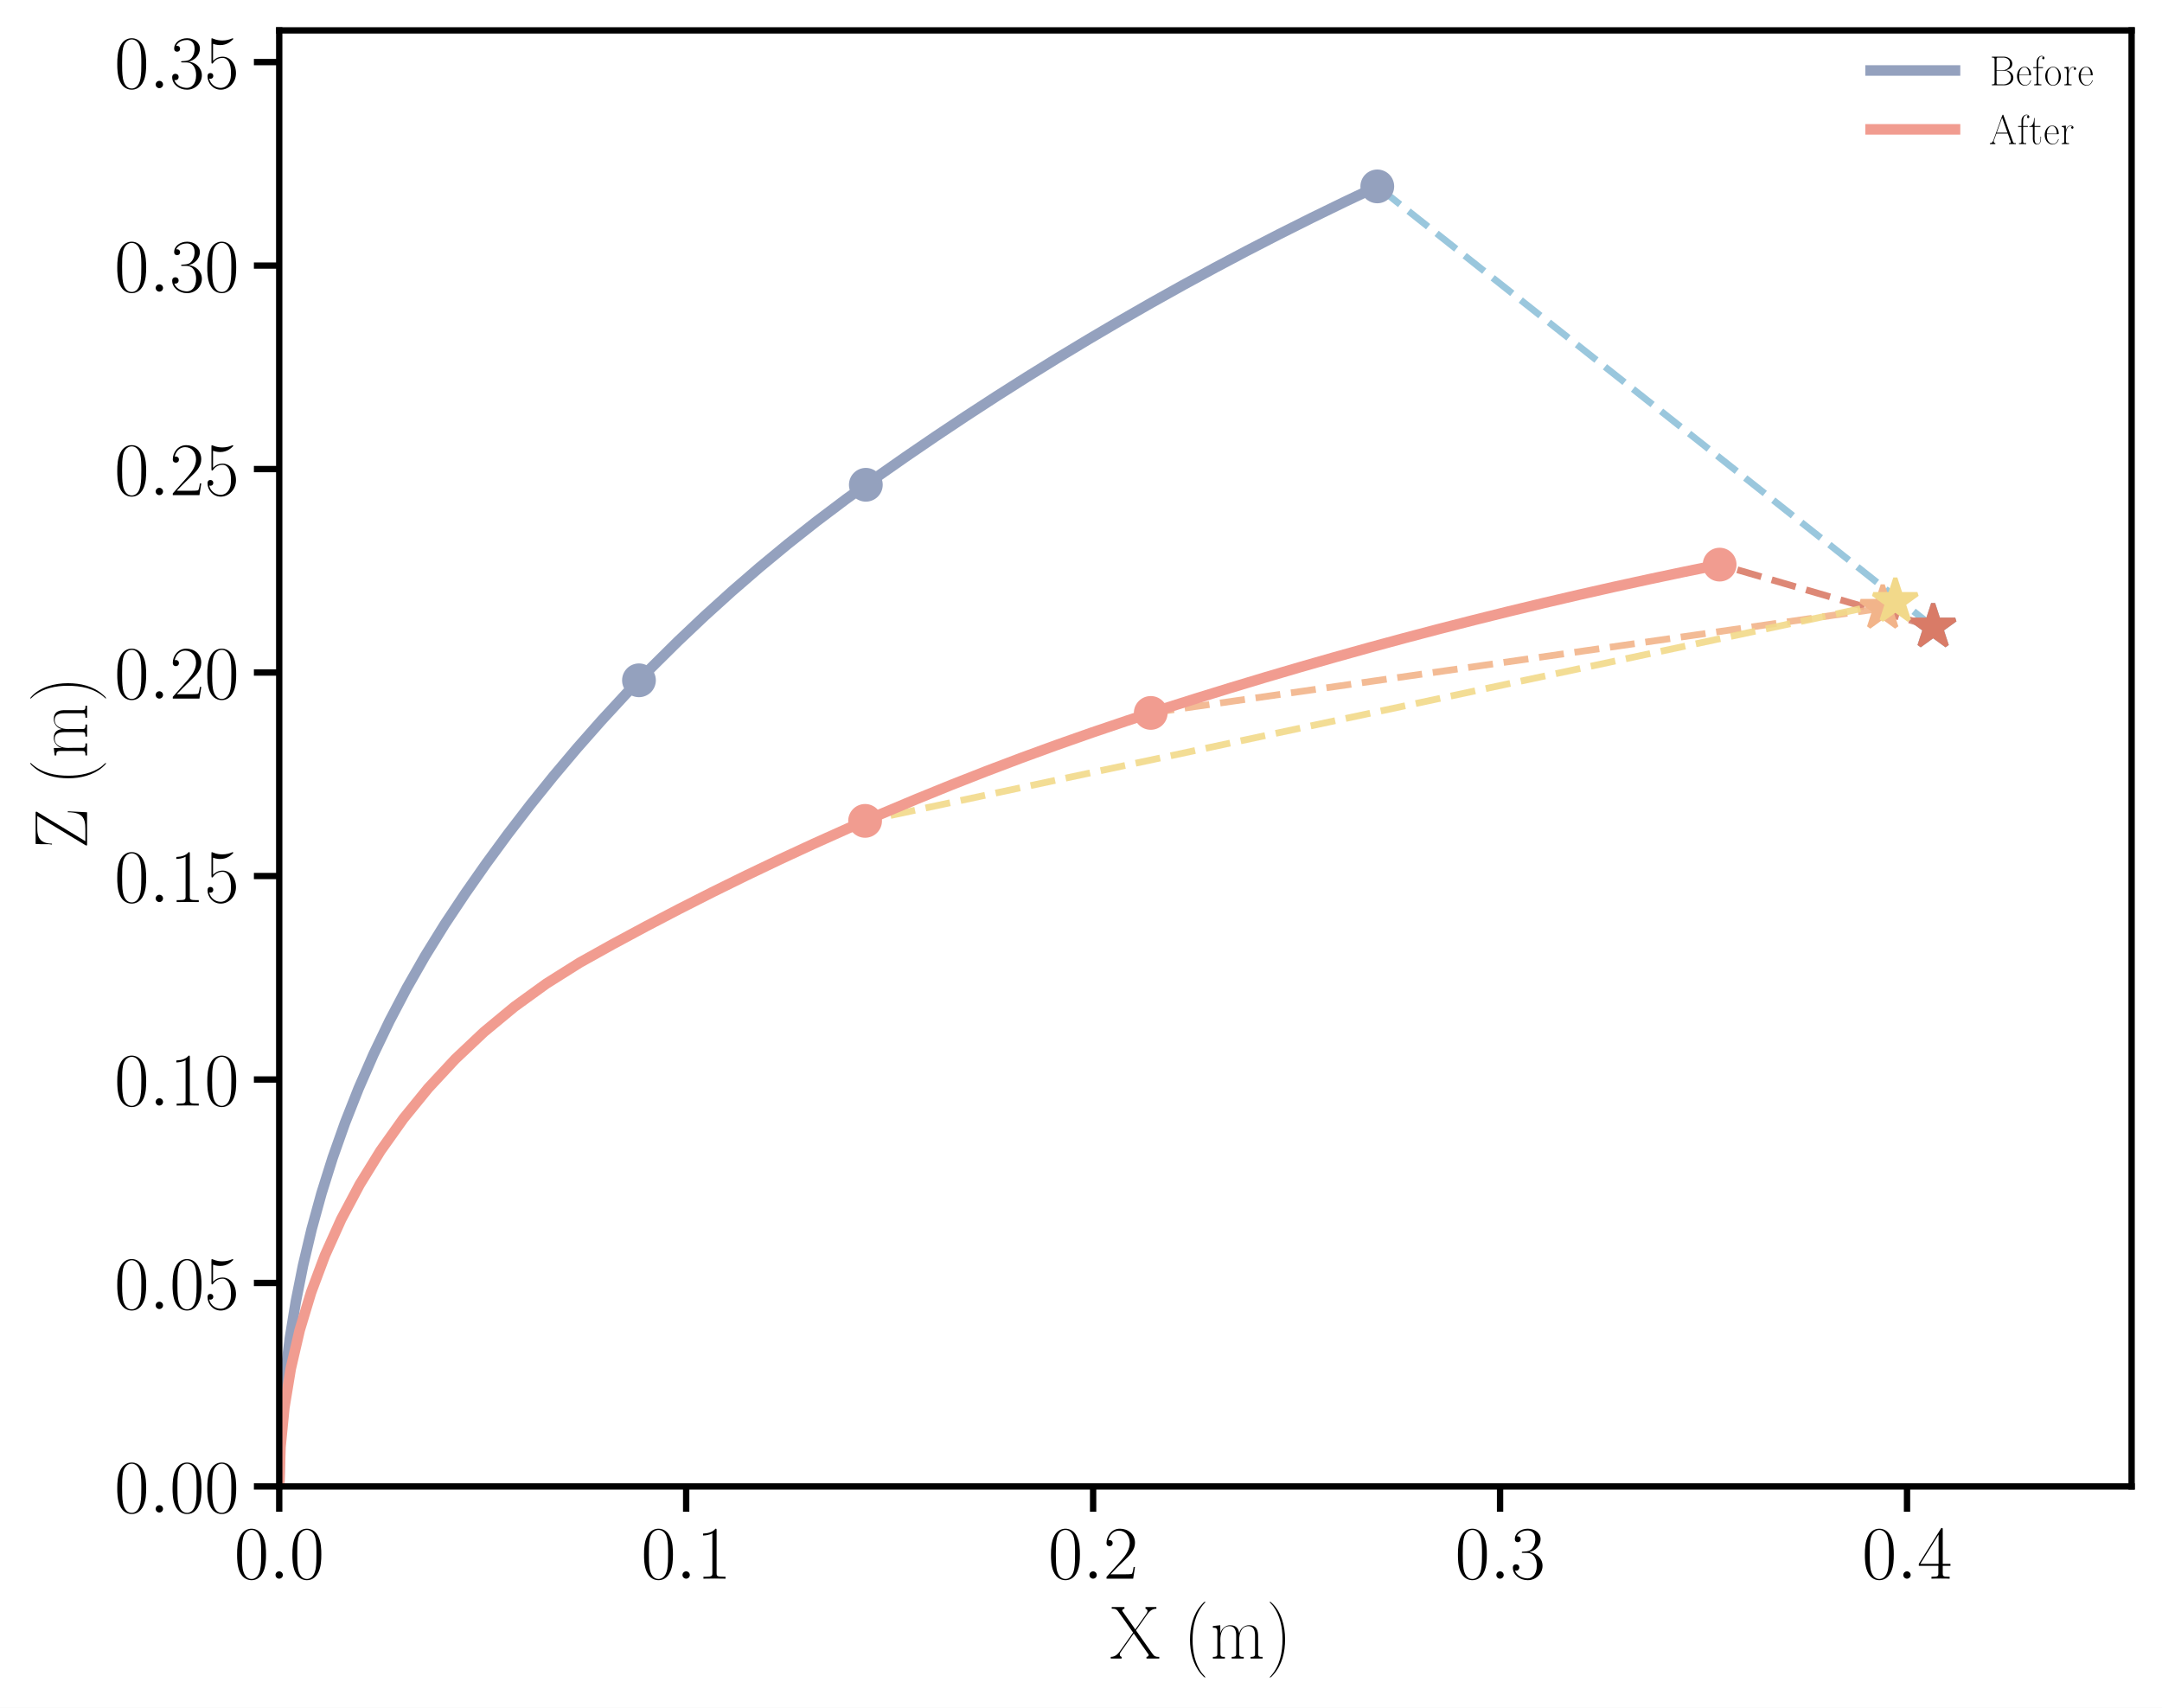
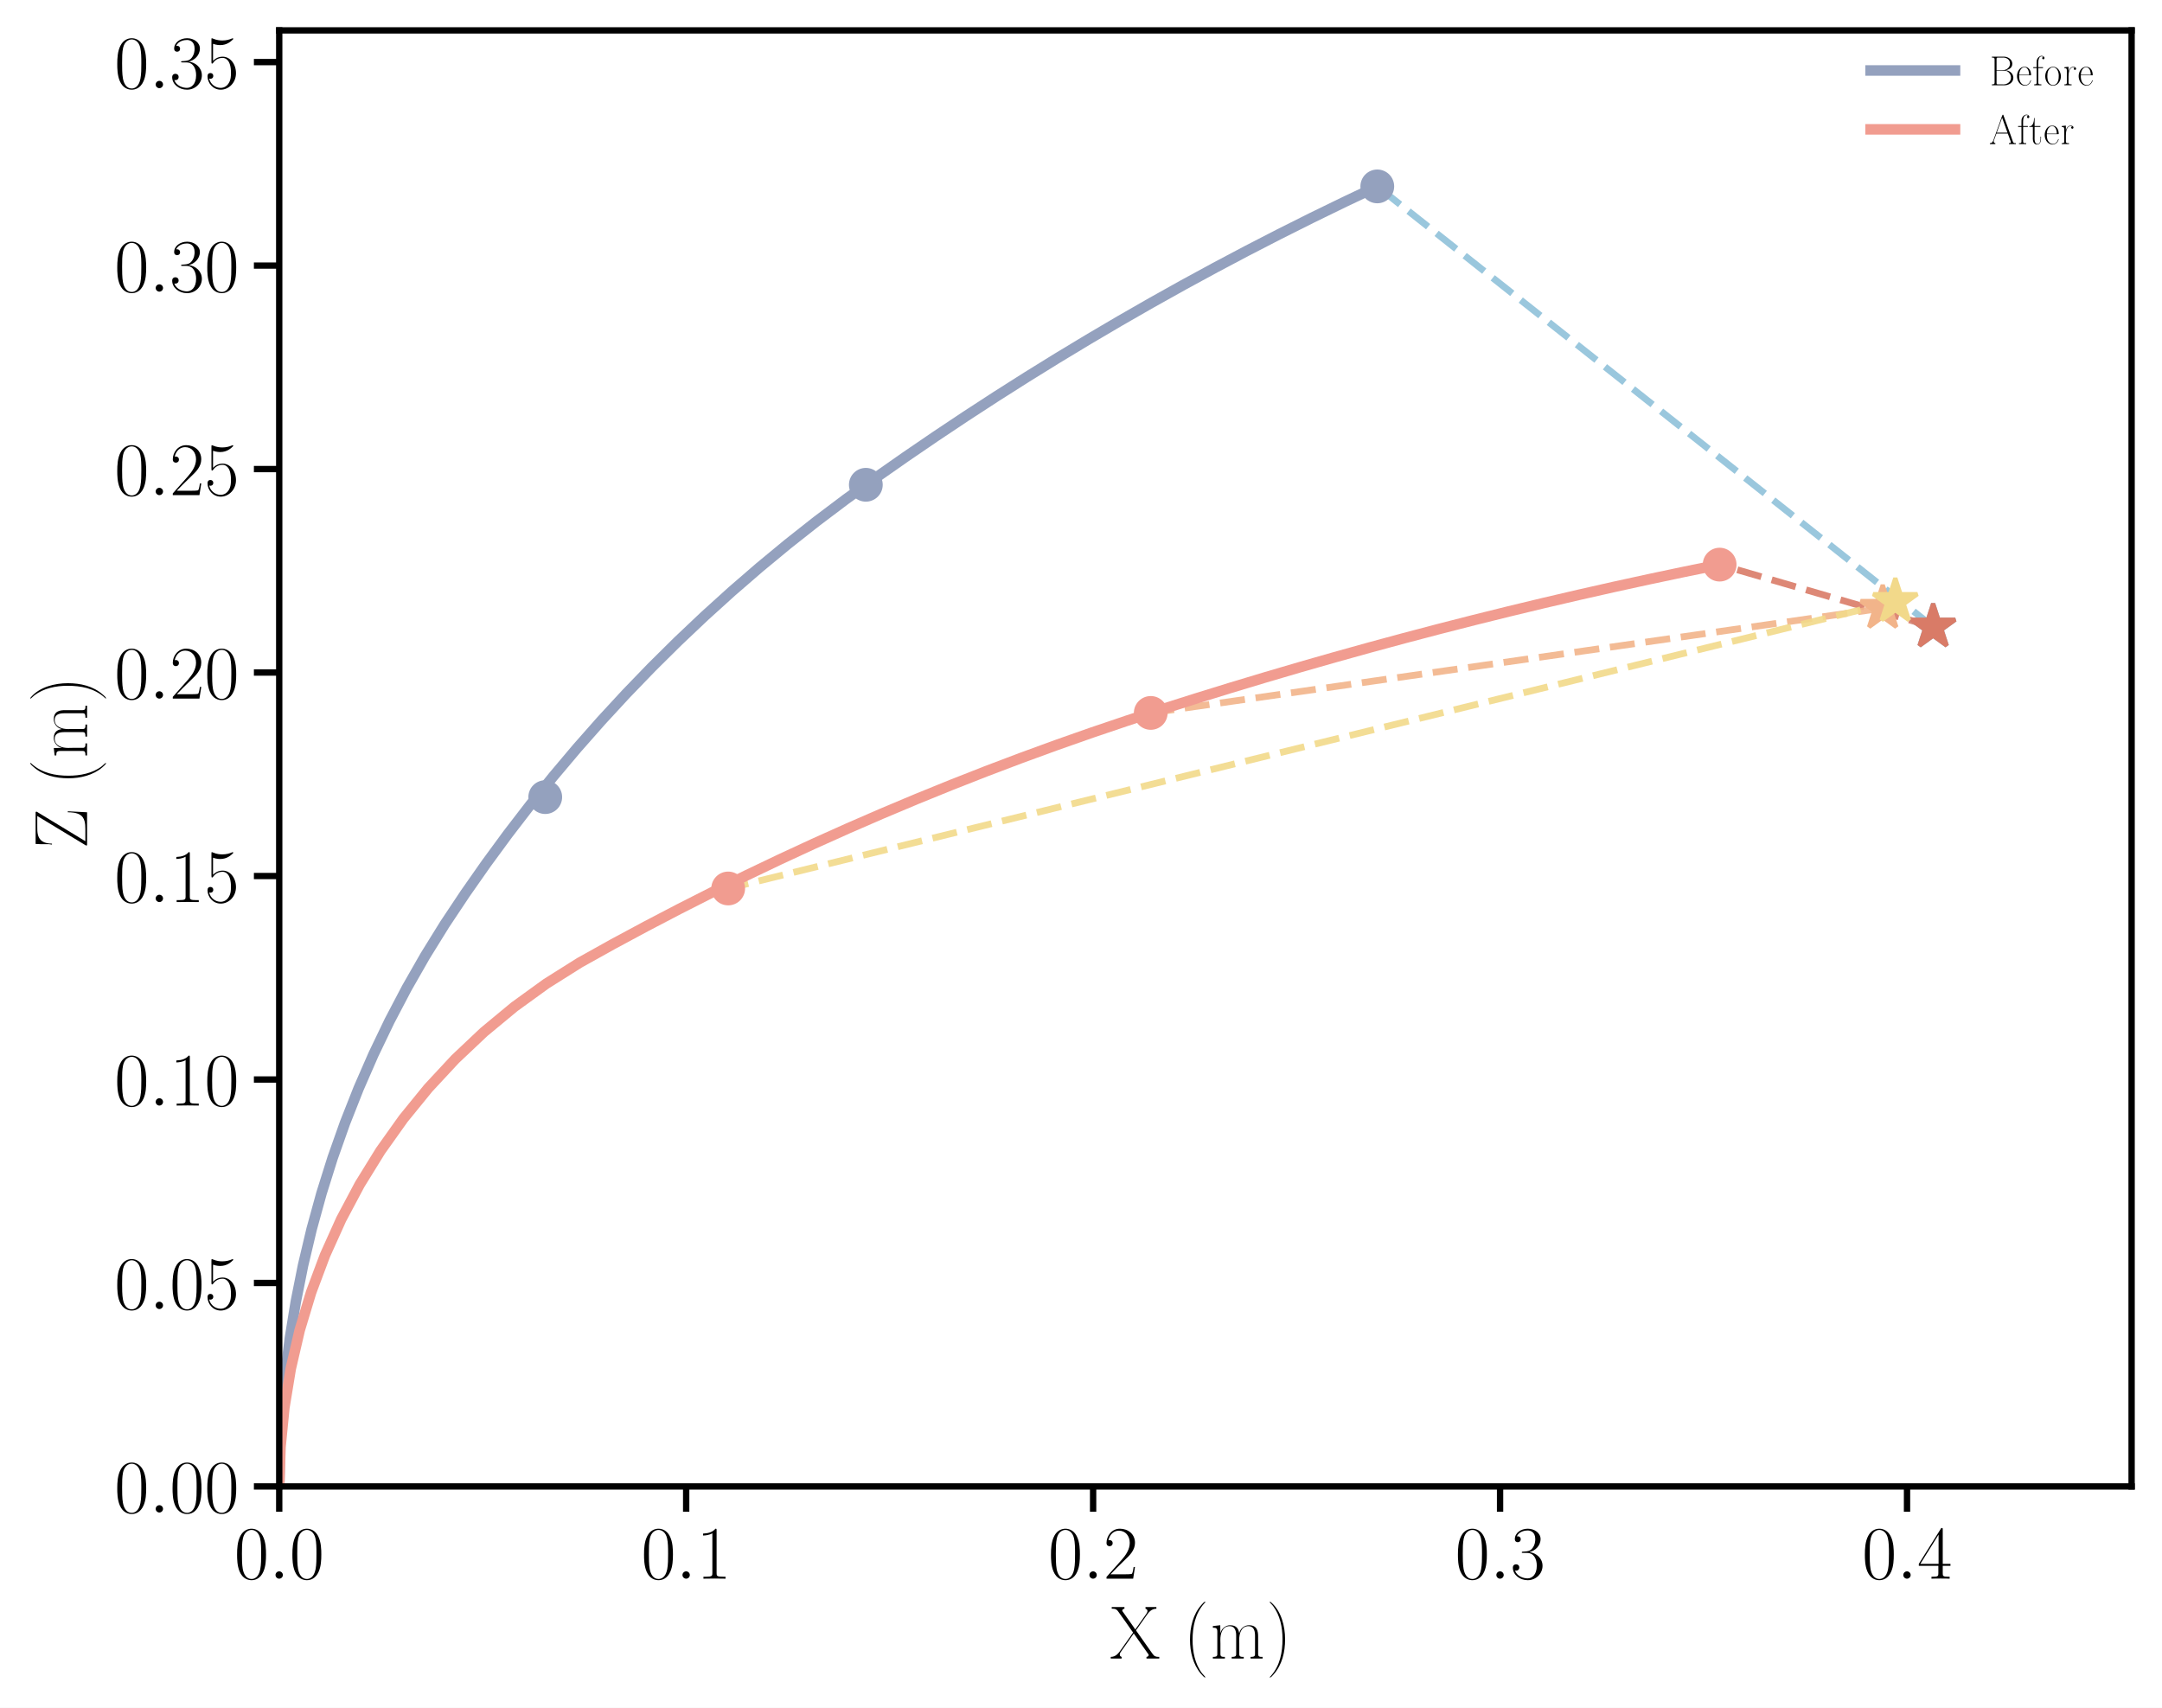
<svg xmlns="http://www.w3.org/2000/svg" xmlns:xlink="http://www.w3.org/1999/xlink" width="512.167pt" height="404.561pt" viewBox="0 0 512.167 404.561" version="1.1">
  <defs>
    <style type="text/css">*{stroke-linejoin: round; stroke-linecap: butt}</style>
  </defs>
  <g id="figure_1">
    <g id="patch_1">
      <path d="M 0 404.561  L 512.167 404.561  L 512.167 0  L 0 0  z " style="fill: #ffffff" />
    </g>
    <g id="axes_1">
      <g id="patch_2">
        <path d="M 66.148 352.127  L 504.967 352.127  L 504.967 7.2  L 66.148 7.2  z " style="fill: #ffffff" />
      </g>
      <g id="line2d_1">
-         <path d="M 457.951 148.499  L 326.273 44.156  " clip-path="url(#pe61f86b607)" style="fill: none; stroke-dasharray: 5.92,2.56; stroke-dashoffset: 0; stroke: #8fc1d9; stroke-opacity: 0.9; stroke-width: 1.6" />
+         <path d="M 457.951 148.499  L 326.273 44.156  " clip-path="url(#pe99b057f31)" style="fill: none; stroke-dasharray: 5.92,2.56; stroke-dashoffset: 0; stroke: #8fc1d9; stroke-opacity: 0.9; stroke-width: 1.6" />
      </g>
      <g id="line2d_2">
-         <path d="M 457.951 148.499  L 407.374 133.754  " clip-path="url(#pe61f86b607)" style="fill: none; stroke-dasharray: 5.92,2.56; stroke-dashoffset: 0; stroke: #d97b67; stroke-opacity: 0.9; stroke-width: 1.6" />
+         <path d="M 457.951 148.499  L 407.374 133.754  " clip-path="url(#pe99b057f31)" style="fill: none; stroke-dasharray: 5.92,2.56; stroke-dashoffset: 0; stroke: #d97b67; stroke-opacity: 0.9; stroke-width: 1.6" />
      </g>
      <g id="line2d_3">
-         <path d="M 446.003 144.072  L 272.605 168.887  " clip-path="url(#pe61f86b607)" style="fill: none; stroke-dasharray: 5.92,2.56; stroke-dashoffset: 0; stroke: #f2b48a; stroke-opacity: 0.9; stroke-width: 1.6" />
+         <path d="M 446.003 144.072  L 272.605 168.887  " clip-path="url(#pe99b057f31)" style="fill: none; stroke-dasharray: 5.92,2.56; stroke-dashoffset: 0; stroke: #f2b48a; stroke-opacity: 0.9; stroke-width: 1.6" />
      </g>
      <g id="line2d_4">
-         <path d="M 448.99 142.449  L 204.937 194.46  " clip-path="url(#pe61f86b607)" style="fill: none; stroke-dasharray: 5.92,2.56; stroke-dashoffset: 0; stroke: #f2d98a; stroke-opacity: 0.9; stroke-width: 1.6" />
+         <path d="M 448.99 142.449  L 172.503 210.472  " clip-path="url(#pe99b057f31)" style="fill: none; stroke-dasharray: 5.92,2.56; stroke-dashoffset: 0; stroke: #f2d98a; stroke-opacity: 0.9; stroke-width: 1.6" />
      </g>
      <g id="matplotlib.axis_1">
        <g id="xtick_1">
          <g id="line2d_5">
            <defs>
-               <path id="m578c2658e5" d="M 0 0  L 0 6  " style="stroke: #000000; stroke-width: 1.5" />
-             </defs>
-             <g>
-               <use xlink:href="#m578c2658e5" x="66.148" y="352.127" style="stroke: #000000; stroke-width: 1.5" />
+               <path id="m71d695ada0" d="M 0 0  L 0 6  " style="stroke: #000000; stroke-width: 1.5" />
+             </defs>
+             <g>
+               <use xlink:href="#m71d695ada0" x="66.148" y="352.127" style="stroke: #000000; stroke-width: 1.5" />
            </g>
          </g>
          <g id="text_1">
            <g transform="translate(55.48456 373.9766) scale(0.18 -0.18)">
              <defs>
                <path id="CMR17-30" d="M 2688 2038  C 2688 2430 2682 3099 2413 3613  C 2176 4063 1798 4224 1466 4224  C 1158 4224 768 4082 525 3620  C 269 3137 243 2539 243 2038  C 243 1671 250 1112 448 623  C 723 -39 1216 -128 1466 -128  C 1760 -128 2208 -7 2470 604  C 2662 1048 2688 1568 2688 2038  z M 1466 -26  C 1056 -26 813 328 723 816  C 653 1196 653 1749 653 2109  C 653 2604 653 3015 736 3407  C 858 3954 1216 4121 1466 4121  C 1728 4121 2067 3947 2189 3420  C 2272 3054 2278 2623 2278 2109  C 2278 1691 2278 1176 2202 797  C 2067 96 1690 -26 1466 -26  z " transform="scale(0.015625)" />
                <path id="CMMI12-3a" d="M 1178 307  C 1178 492 1024 620 870 620  C 685 620 557 467 557 313  C 557 128 710 0 864 0  C 1050 0 1178 153 1178 307  z " transform="scale(0.015625)" />
              </defs>
              <use xlink:href="#CMR17-30" transform="scale(0.996264)" />
              <use xlink:href="#CMMI12-3a" transform="translate(45.69048 0) scale(0.996264)" />
              <use xlink:href="#CMR17-30" transform="translate(72.78765 0) scale(0.996264)" />
            </g>
          </g>
        </g>
        <g id="xtick_2">
          <g id="line2d_6">
            <g>
-               <use xlink:href="#m578c2658e5" x="162.551" y="352.127" style="stroke: #000000; stroke-width: 1.5" />
+               <use xlink:href="#m71d695ada0" x="162.551" y="352.127" style="stroke: #000000; stroke-width: 1.5" />
            </g>
          </g>
          <g id="text_2">
            <g transform="translate(151.8883 373.9766) scale(0.18 -0.18)">
              <defs>
                <path id="CMR17-31" d="M 1702 4083  C 1702 4217 1696 4224 1606 4224  C 1357 3927 979 3833 621 3820  C 602 3820 570 3820 563 3808  C 557 3795 557 3782 557 3648  C 755 3648 1088 3686 1344 3839  L 1344 467  C 1344 243 1331 166 781 166  L 589 166  L 589 0  C 896 6 1216 12 1523 12  C 1830 12 2150 6 2458 0  L 2458 166  L 2266 166  C 1715 166 1702 236 1702 467  L 1702 4083  z " transform="scale(0.015625)" />
              </defs>
              <use xlink:href="#CMR17-30" transform="scale(0.996264)" />
              <use xlink:href="#CMMI12-3a" transform="translate(45.69048 0) scale(0.996264)" />
              <use xlink:href="#CMR17-31" transform="translate(72.78765 0) scale(0.996264)" />
            </g>
          </g>
        </g>
        <g id="xtick_3">
          <g id="line2d_7">
            <g>
-               <use xlink:href="#m578c2658e5" x="258.955" y="352.127" style="stroke: #000000; stroke-width: 1.5" />
+               <use xlink:href="#m71d695ada0" x="258.955" y="352.127" style="stroke: #000000; stroke-width: 1.5" />
            </g>
          </g>
          <g id="text_3">
            <g transform="translate(248.2921 373.9766) scale(0.18 -0.18)">
              <defs>
                <path id="CMR17-32" d="M 2669 990  L 2554 990  C 2490 537 2438 460 2413 422  C 2381 371 1920 371 1830 371  L 602 371  C 832 620 1280 1073 1824 1596  C 2214 1966 2669 2400 2669 3033  C 2669 3788 2067 4224 1395 4224  C 691 4224 262 3603 262 3027  C 262 2777 448 2745 525 2745  C 589 2745 781 2783 781 3007  C 781 3206 614 3264 525 3264  C 486 3264 448 3257 422 3244  C 544 3788 915 4057 1306 4057  C 1862 4057 2227 3616 2227 3033  C 2227 2477 1901 1998 1536 1583  L 262 147  L 262 0  L 2515 0  L 2669 990  z " transform="scale(0.015625)" />
              </defs>
              <use xlink:href="#CMR17-30" transform="scale(0.996264)" />
              <use xlink:href="#CMMI12-3a" transform="translate(45.69048 0) scale(0.996264)" />
              <use xlink:href="#CMR17-32" transform="translate(72.78765 0) scale(0.996264)" />
            </g>
          </g>
        </g>
        <g id="xtick_4">
          <g id="line2d_8">
            <g>
-               <use xlink:href="#m578c2658e5" x="355.359" y="352.127" style="stroke: #000000; stroke-width: 1.5" />
+               <use xlink:href="#m71d695ada0" x="355.359" y="352.127" style="stroke: #000000; stroke-width: 1.5" />
            </g>
          </g>
          <g id="text_4">
            <g transform="translate(344.6959 373.9766) scale(0.18 -0.18)">
              <defs>
                <path id="CMR17-33" d="M 1414 2176  C 1984 2176 2234 1673 2234 1094  C 2234 322 1824 25 1453 25  C 1114 25 563 193 390 691  C 422 678 454 678 486 678  C 640 678 755 780 755 947  C 755 1132 614 1216 486 1216  C 378 1216 211 1164 211 927  C 211 335 787 -128 1466 -128  C 2176 -128 2720 432 2720 1087  C 2720 1718 2208 2176 1600 2246  C 2086 2347 2554 2776 2554 3353  C 2554 3856 2048 4224 1472 4224  C 890 4224 378 3862 378 3347  C 378 3123 544 3084 627 3084  C 762 3084 877 3167 877 3334  C 877 3500 762 3584 627 3584  C 602 3584 570 3584 544 3571  C 730 3999 1235 4076 1459 4076  C 1683 4076 2106 3966 2106 3347  C 2106 3167 2080 2851 1862 2574  C 1670 2329 1453 2316 1242 2297  C 1210 2297 1062 2284 1037 2284  C 992 2278 966 2272 966 2227  C 966 2182 973 2176 1101 2176  L 1414 2176  z " transform="scale(0.015625)" />
              </defs>
              <use xlink:href="#CMR17-30" transform="scale(0.996264)" />
              <use xlink:href="#CMMI12-3a" transform="translate(45.69048 0) scale(0.996264)" />
              <use xlink:href="#CMR17-33" transform="translate(72.78765 0) scale(0.996264)" />
            </g>
          </g>
        </g>
        <g id="xtick_5">
          <g id="line2d_9">
            <g>
-               <use xlink:href="#m578c2658e5" x="451.763" y="352.127" style="stroke: #000000; stroke-width: 1.5" />
+               <use xlink:href="#m71d695ada0" x="451.763" y="352.127" style="stroke: #000000; stroke-width: 1.5" />
            </g>
          </g>
          <g id="text_5">
            <g transform="translate(441.0997 373.9766) scale(0.18 -0.18)">
              <defs>
                <path id="CMR17-34" d="M 2150 4147  C 2150 4281 2144 4288 2029 4288  L 128 1254  L 128 1088  L 1779 1088  L 1779 460  C 1779 230 1766 166 1318 166  L 1197 166  L 1197 0  C 1402 12 1747 12 1965 12  C 2182 12 2528 12 2733 0  L 2733 166  L 2611 166  C 2163 166 2150 230 2150 460  L 2150 1088  L 2803 1088  L 2803 1254  L 2150 1254  L 2150 4147  z M 1798 3723  L 1798 1254  L 256 1254  L 1798 3723  z " transform="scale(0.015625)" />
              </defs>
              <use xlink:href="#CMR17-30" transform="scale(0.996264)" />
              <use xlink:href="#CMMI12-3a" transform="translate(45.69048 0) scale(0.996264)" />
              <use xlink:href="#CMR17-34" transform="translate(72.78765 0) scale(0.996264)" />
            </g>
          </g>
        </g>
        <g id="text_6">
          <g transform="translate(262.8614 392.894) scale(0.18 -0.18)">
            <defs>
              <path id="SFRM3583-58" d="M 179 4352  L 179 4211  L 288 4211  C 506 4211 621 4134 736 3962  L 909 3720  C 1229 3268 1562 2816 1869 2357  L 1946 2255  C 1952 2236 1971 2217 1971 2198  C 1971 2153 1901 2083 1869 2032  L 1581 1625  C 1389 1351 1190 1070 998 796  C 762 465 550 140 96 140  L 96 0  L 1018 0  L 1018 140  C 922 166 858 229 858 331  C 858 452 954 580 1024 669  C 1248 988 1472 1312 1702 1631  L 1914 1937  C 1958 1994 2003 2051 2035 2115  L 2048 2115  C 2080 2051 2125 1994 2170 1937  L 2387 1625  C 2618 1300 2842 981 3072 656  L 3219 446  C 3251 401 3302 351 3302 293  C 3302 204 3200 140 3117 140  L 3117 0  L 4198 0  L 4198 140  L 4141 140  C 3904 140 3770 191 3629 401  L 3424 688  C 3066 1198 2707 1695 2355 2204  L 2272 2319  C 2259 2338 2240 2357 2240 2383  C 2240 2421 2304 2491 2336 2529  L 2598 2905  C 2752 3128 2912 3344 3066 3567  C 3302 3924 3539 4211 3955 4211  L 3955 4352  L 3034 4352  L 3034 4211  C 3130 4185 3200 4128 3200 4020  C 3200 3924 3136 3829 3085 3752  C 2816 3383 2560 3007 2298 2637  C 2253 2580 2208 2523 2176 2459  L 2170 2459  C 2138 2516 2099 2567 2061 2618  L 1875 2886  C 1670 3172 1466 3459 1267 3746  L 1139 3924  C 1114 3956 1069 4013 1069 4058  C 1069 4147 1171 4211 1254 4211  L 1254 4352  L 179 4352  z " transform="scale(0.015625)" />
              <path id="SFRM3583-28" d="M 1837 4800  C 1747 4748 1645 4639 1574 4549  C 845 3751 595 2639 595 1584  C 595 561 851 -507 1523 -1292  C 1619 -1395 1786 -1600 1869 -1600  C 1882 -1600 1894 -1594 1894 -1581  C 1894 -1543 1709 -1362 1619 -1253  C 1011 -462 813 587 813 1571  C 813 2685 1030 3804 1805 4671  C 1830 4697 1882 4735 1894 4774  L 1894 4780  C 1894 4793 1882 4800 1869 4800  C 1856 4806 1843 4800 1837 4800  z " transform="scale(0.015625)" />
              <path id="SFRM3583-6d" d="M 301 2744  L 301 2602  L 365 2602  C 570 2602 678 2557 678 2273  L 678 360  C 678 153 525 140 301 140  L 301 0  L 1318 0  L 1318 140  L 1229 140  C 1082 140 941 160 941 360  L 941 1258  C 941 1375 934 1484 934 1601  C 934 2066 1088 2738 1715 2738  C 2112 2738 2272 2428 2272 1950  L 2272 360  C 2272 153 2118 140 1894 140  L 1894 0  L 2912 0  L 2912 140  L 2822 140  C 2675 140 2534 160 2534 360  L 2534 1258  C 2534 1375 2528 1484 2528 1601  C 2528 2066 2682 2738 3309 2738  C 3706 2738 3866 2428 3866 1950  L 3866 360  C 3866 153 3712 140 3488 140  L 3488 0  L 4506 0  L 4506 140  L 4403 140  C 4256 140 4128 160 4128 386  L 4128 1859  C 4128 2292 4058 2816 3354 2816  C 2957 2816 2611 2525 2534 2144  L 2528 2144  C 2470 2486 2323 2816 1760 2816  C 1357 2816 998 2492 934 2118  L 928 2816  L 301 2744  z " transform="scale(0.015625)" />
              <path id="SFRM3583-29" d="M 333 4787  C 333 4787 326 4787 326 4781  C 326 4748 518 4568 608 4453  C 1210 3661 1414 2632 1414 1648  C 1414 542 1216 -597 422 -1478  C 397 -1504 346 -1543 333 -1581  L 333 -1588  C 333 -1600 339 -1600 352 -1600  C 448 -1600 570 -1440 659 -1343  C 1395 -513 1632 561 1632 1622  C 1632 2735 1318 4002 442 4755  C 429 4768 390 4800 358 4800  C 346 4800 339 4794 333 4787  z " transform="scale(0.015625)" />
            </defs>
            <use xlink:href="#SFRM3583-58" transform="scale(0.996264)" />
            <use xlink:href="#SFRM3583-28" transform="translate(96.53928 0) scale(0.996264)" />
            <use xlink:href="#SFRM3583-6d" transform="translate(131.1976 0) scale(0.996264)" />
            <use xlink:href="#SFRM3583-29" transform="translate(205.5362 0) scale(0.996264)" />
          </g>
        </g>
      </g>
      <g id="matplotlib.axis_2">
        <g id="ytick_1">
          <g id="line2d_10">
            <defs>
-               <path id="m44b4d4a445" d="M 0 0  L -6 0  " style="stroke: #000000; stroke-width: 1.5" />
-             </defs>
-             <g>
-               <use xlink:href="#m44b4d4a445" x="66.148" y="352.127" style="stroke: #000000; stroke-width: 1.5" />
+               <path id="m177ea630f5" d="M 0 0  L -6 0  " style="stroke: #000000; stroke-width: 1.5" />
+             </defs>
+             <g>
+               <use xlink:href="#m177ea630f5" x="66.148" y="352.127" style="stroke: #000000; stroke-width: 1.5" />
            </g>
          </g>
          <g id="text_7">
            <g transform="translate(27.09724 358.3019) scale(0.18 -0.18)">
              <use xlink:href="#CMR17-30" transform="scale(0.996264)" />
              <use xlink:href="#CMMI12-3a" transform="translate(45.69048 0) scale(0.996264)" />
              <use xlink:href="#CMR17-30" transform="translate(72.78765 0) scale(0.996264)" />
              <use xlink:href="#CMR17-30" transform="translate(118.4781 0) scale(0.996264)" />
            </g>
          </g>
        </g>
        <g id="ytick_2">
          <g id="line2d_11">
            <g>
-               <use xlink:href="#m44b4d4a445" x="66.148" y="303.925" style="stroke: #000000; stroke-width: 1.5" />
+               <use xlink:href="#m177ea630f5" x="66.148" y="303.925" style="stroke: #000000; stroke-width: 1.5" />
            </g>
          </g>
          <g id="text_8">
            <g transform="translate(27.09724 310.1) scale(0.18 -0.18)">
              <defs>
                <path id="CMR17-35" d="M 730 3750  C 794 3724 1056 3641 1325 3641  C 1920 3641 2246 3961 2432 4140  C 2432 4191 2432 4224 2394 4224  C 2387 4224 2374 4224 2323 4198  C 2099 4102 1837 4032 1517 4032  C 1325 4032 1037 4055 723 4191  C 653 4224 640 4224 634 4224  C 602 4224 595 4217 595 4090  L 595 2231  C 595 2113 595 2080 659 2080  C 691 2080 704 2093 736 2139  C 941 2435 1222 2560 1542 2560  C 1766 2560 2246 2415 2246 1293  C 2246 1087 2246 716 2054 422  C 1894 159 1645 25 1370 25  C 947 25 518 319 403 812  C 429 806 480 793 506 793  C 589 793 749 838 749 1036  C 749 1209 627 1280 506 1280  C 358 1280 262 1190 262 1011  C 262 454 704 -128 1382 -128  C 2042 -128 2669 441 2669 1267  C 2669 2054 2170 2662 1549 2662  C 1222 2662 947 2540 730 2304  L 730 3750  z " transform="scale(0.015625)" />
              </defs>
              <use xlink:href="#CMR17-30" transform="scale(0.996264)" />
              <use xlink:href="#CMMI12-3a" transform="translate(45.69048 0) scale(0.996264)" />
              <use xlink:href="#CMR17-30" transform="translate(72.78765 0) scale(0.996264)" />
              <use xlink:href="#CMR17-35" transform="translate(118.4781 0) scale(0.996264)" />
            </g>
          </g>
        </g>
        <g id="ytick_3">
          <g id="line2d_12">
            <g>
-               <use xlink:href="#m44b4d4a445" x="66.148" y="255.723" style="stroke: #000000; stroke-width: 1.5" />
+               <use xlink:href="#m177ea630f5" x="66.148" y="255.723" style="stroke: #000000; stroke-width: 1.5" />
            </g>
          </g>
          <g id="text_9">
            <g transform="translate(27.09724 261.8982) scale(0.18 -0.18)">
              <use xlink:href="#CMR17-30" transform="scale(0.996264)" />
              <use xlink:href="#CMMI12-3a" transform="translate(45.69048 0) scale(0.996264)" />
              <use xlink:href="#CMR17-31" transform="translate(72.78765 0) scale(0.996264)" />
              <use xlink:href="#CMR17-30" transform="translate(118.4781 0) scale(0.996264)" />
            </g>
          </g>
        </g>
        <g id="ytick_4">
          <g id="line2d_13">
            <g>
-               <use xlink:href="#m44b4d4a445" x="66.148" y="207.522" style="stroke: #000000; stroke-width: 1.5" />
+               <use xlink:href="#m177ea630f5" x="66.148" y="207.522" style="stroke: #000000; stroke-width: 1.5" />
            </g>
          </g>
          <g id="text_10">
            <g transform="translate(27.09724 213.6963) scale(0.18 -0.18)">
              <use xlink:href="#CMR17-30" transform="scale(0.996264)" />
              <use xlink:href="#CMMI12-3a" transform="translate(45.69048 0) scale(0.996264)" />
              <use xlink:href="#CMR17-31" transform="translate(72.78765 0) scale(0.996264)" />
              <use xlink:href="#CMR17-35" transform="translate(118.4781 0) scale(0.996264)" />
            </g>
          </g>
        </g>
        <g id="ytick_5">
          <g id="line2d_14">
            <g>
-               <use xlink:href="#m44b4d4a445" x="66.148" y="159.32" style="stroke: #000000; stroke-width: 1.5" />
+               <use xlink:href="#m177ea630f5" x="66.148" y="159.32" style="stroke: #000000; stroke-width: 1.5" />
            </g>
          </g>
          <g id="text_11">
            <g transform="translate(27.09724 165.4944) scale(0.18 -0.18)">
              <use xlink:href="#CMR17-30" transform="scale(0.996264)" />
              <use xlink:href="#CMMI12-3a" transform="translate(45.69048 0) scale(0.996264)" />
              <use xlink:href="#CMR17-32" transform="translate(72.78765 0) scale(0.996264)" />
              <use xlink:href="#CMR17-30" transform="translate(118.4781 0) scale(0.996264)" />
            </g>
          </g>
        </g>
        <g id="ytick_6">
          <g id="line2d_15">
            <g>
-               <use xlink:href="#m44b4d4a445" x="66.148" y="111.118" style="stroke: #000000; stroke-width: 1.5" />
+               <use xlink:href="#m177ea630f5" x="66.148" y="111.118" style="stroke: #000000; stroke-width: 1.5" />
            </g>
          </g>
          <g id="text_12">
            <g transform="translate(27.09724 117.2925) scale(0.18 -0.18)">
              <use xlink:href="#CMR17-30" transform="scale(0.996264)" />
              <use xlink:href="#CMMI12-3a" transform="translate(45.69048 0) scale(0.996264)" />
              <use xlink:href="#CMR17-32" transform="translate(72.78765 0) scale(0.996264)" />
              <use xlink:href="#CMR17-35" transform="translate(118.4781 0) scale(0.996264)" />
            </g>
          </g>
        </g>
        <g id="ytick_7">
          <g id="line2d_16">
            <g>
-               <use xlink:href="#m44b4d4a445" x="66.148" y="62.916" style="stroke: #000000; stroke-width: 1.5" />
+               <use xlink:href="#m177ea630f5" x="66.148" y="62.916" style="stroke: #000000; stroke-width: 1.5" />
            </g>
          </g>
          <g id="text_13">
            <g transform="translate(27.09724 69.09059) scale(0.18 -0.18)">
              <use xlink:href="#CMR17-30" transform="scale(0.996264)" />
              <use xlink:href="#CMMI12-3a" transform="translate(45.69048 0) scale(0.996264)" />
              <use xlink:href="#CMR17-33" transform="translate(72.78765 0) scale(0.996264)" />
              <use xlink:href="#CMR17-30" transform="translate(118.4781 0) scale(0.996264)" />
            </g>
          </g>
        </g>
        <g id="ytick_8">
          <g id="line2d_17">
            <g>
-               <use xlink:href="#m44b4d4a445" x="66.148" y="14.714" style="stroke: #000000; stroke-width: 1.5" />
+               <use xlink:href="#m177ea630f5" x="66.148" y="14.714" style="stroke: #000000; stroke-width: 1.5" />
            </g>
          </g>
          <g id="text_14">
            <g transform="translate(27.09724 20.8887) scale(0.18 -0.18)">
              <use xlink:href="#CMR17-30" transform="scale(0.996264)" />
              <use xlink:href="#CMMI12-3a" transform="translate(45.69048 0) scale(0.996264)" />
              <use xlink:href="#CMR17-33" transform="translate(72.78765 0) scale(0.996264)" />
              <use xlink:href="#CMR17-35" transform="translate(118.4781 0) scale(0.996264)" />
            </g>
          </g>
        </g>
        <g id="text_15">
          <g transform="translate(20.63014 201.1922) rotate(-90) scale(0.18 -0.18)">
            <defs>
              <path id="SFRM3583-5a" d="M 454 4352  L 435 3937  L 435 3236  L 397 2969  L 480 2969  C 480 3300 544 3676 781 3911  C 1075 4211 1510 4211 1901 4211  L 2816 4211  L 320 89  L 333 12  L 384 0  L 3130 0  L 3213 1631  L 3130 1631  C 3130 1344 3104 905 2925 605  C 2682 191 2163 147 1722 147  L 685 147  L 3181 4262  L 3168 4339  L 3123 4352  L 454 4352  z " transform="scale(0.015625)" />
            </defs>
            <use xlink:href="#SFRM3583-5a" transform="scale(0.996264)" />
            <use xlink:href="#SFRM3583-28" transform="translate(84.19677 0) scale(0.996264)" />
            <use xlink:href="#SFRM3583-6d" transform="translate(118.8551 0) scale(0.996264)" />
            <use xlink:href="#SFRM3583-29" transform="translate(193.1937 0) scale(0.996264)" />
          </g>
        </g>
      </g>
      <g id="line2d_18">
-         <path d="M 66.148 352.127  L 66.148 352.127  L 66.305 343.333  L 66.777 334.549  L 67.563 325.788  L 68.662 317.061  L 70.073 308.379  L 71.793 299.753  L 73.821 291.194  L 76.154 282.713  L 78.79 274.32  L 81.723 266.028  L 84.952 257.846  L 88.471 249.785  L 92.277 241.854  L 96.364 234.065  L 100.727 226.428  L 105.36 218.951  L 110.201 211.683  L 115.19 204.557  L 120.338 197.544  L 125.643 190.648  L 131.1 183.873  L 136.708 177.222  L 142.464 170.699  L 148.365 164.306  L 154.408 158.048  L 160.589 151.926  L 166.906 145.945  L 173.356 140.107  L 179.935 134.415  L 186.641 128.872  L 193.469 123.481  L 200.416 118.245  L 207.449 113.18  L 214.497 108.25  L 221.601 103.399  L 228.758 98.628  L 235.968 93.937  L 243.23 89.328  L 250.544 84.801  L 257.907 80.357  L 265.319 75.995  L 272.78 71.717  L 280.288 67.523  L 287.842 63.414  L 295.442 59.39  L 303.086 55.452  L 310.773 51.6  L 318.502 47.835  L 326.273 44.156  " clip-path="url(#pe61f86b607)" style="fill: none; stroke: #94a1be; stroke-width: 2.5; stroke-linecap: square" />
+         <path d="M 66.148 352.127  L 66.148 352.127  L 66.305 343.333  L 66.777 334.549  L 67.563 325.788  L 68.662 317.061  L 70.073 308.379  L 71.793 299.753  L 73.821 291.194  L 76.154 282.713  L 78.79 274.32  L 81.723 266.028  L 84.952 257.846  L 88.471 249.785  L 92.277 241.854  L 96.364 234.065  L 100.727 226.428  L 105.36 218.951  L 110.201 211.683  L 115.19 204.557  L 120.338 197.544  L 125.643 190.648  L 131.1 183.873  L 136.708 177.222  L 142.464 170.699  L 148.365 164.306  L 154.408 158.048  L 160.589 151.926  L 166.906 145.945  L 173.356 140.107  L 179.935 134.415  L 186.641 128.872  L 193.469 123.481  L 200.416 118.245  L 207.449 113.18  L 214.497 108.25  L 221.601 103.399  L 228.758 98.628  L 235.968 93.937  L 243.23 89.328  L 250.544 84.801  L 257.907 80.357  L 265.319 75.995  L 272.78 71.717  L 280.288 67.523  L 287.842 63.414  L 295.442 59.39  L 303.086 55.452  L 310.773 51.6  L 318.502 47.835  L 326.273 44.156  " clip-path="url(#pe99b057f31)" style="fill: none; stroke: #94a1be; stroke-width: 2.5; stroke-linecap: square" />
      </g>
      <g id="line2d_19">
-         <path d="M 66.148 352.127  L 66.148 352.127  L 66.452 342.774  L 67.365 333.46  L 68.882 324.225  L 70.996 315.109  L 73.7 306.149  L 76.98 297.384  L 80.824 288.852  L 85.215 280.587  L 90.135 272.626  L 95.562 265.002  L 101.474 257.747  L 107.845 250.893  L 114.649 244.467  L 121.857 238.498  L 129.438 233.01  L 137.359 228.028  L 145.245 223.634  L 153.05 219.438  L 160.905 215.335  L 168.807 211.326  L 176.757 207.411  L 184.753 203.591  L 192.794 199.867  L 200.878 196.238  L 209.006 192.707  L 217.174 189.272  L 225.383 185.934  L 233.631 182.695  L 241.917 179.554  L 250.24 176.512  L 258.599 173.569  L 266.991 170.726  L 275.314 168.014  L 283.451 165.436  L 291.607 162.915  L 299.78 160.452  L 307.97 158.047  L 316.176 155.7  L 324.399 153.411  L 332.636 151.181  L 340.889 149.008  L 349.155 146.895  L 357.435 144.84  L 365.729 142.844  L 374.035 140.908  L 382.353 139.03  L 390.683 137.212  L 399.023 135.453  L 407.374 133.754  " clip-path="url(#pe61f86b607)" style="fill: none; stroke: #f19c90; stroke-width: 2.5; stroke-linecap: square" />
+         <path d="M 66.148 352.127  L 66.148 352.127  L 66.452 342.774  L 67.365 333.46  L 68.882 324.225  L 70.996 315.109  L 73.7 306.149  L 76.98 297.384  L 80.824 288.852  L 85.215 280.587  L 90.135 272.626  L 95.562 265.002  L 101.474 257.747  L 107.845 250.893  L 114.649 244.467  L 121.857 238.498  L 129.438 233.01  L 137.359 228.028  L 145.245 223.634  L 153.05 219.438  L 160.905 215.335  L 168.807 211.326  L 176.757 207.411  L 184.753 203.591  L 192.794 199.867  L 200.878 196.238  L 209.006 192.707  L 217.174 189.272  L 225.383 185.934  L 233.631 182.695  L 241.917 179.554  L 250.24 176.512  L 258.599 173.569  L 266.991 170.726  L 275.314 168.014  L 283.451 165.436  L 291.607 162.915  L 299.78 160.452  L 307.97 158.047  L 316.176 155.7  L 324.399 153.411  L 332.636 151.181  L 340.889 149.008  L 349.155 146.895  L 357.435 144.84  L 365.729 142.844  L 374.035 140.908  L 382.353 139.03  L 390.683 137.212  L 399.023 135.453  L 407.374 133.754  " clip-path="url(#pe99b057f31)" style="fill: none; stroke: #f19c90; stroke-width: 2.5; stroke-linecap: square" />
      </g>
      <g id="patch_3">
        <path d="M 66.148 352.127  L 66.148 7.2  " style="fill: none; stroke: #000000; stroke-width: 1.5; stroke-linejoin: miter; stroke-linecap: square" />
      </g>
      <g id="patch_4">
        <path d="M 504.967 352.127  L 504.967 7.2  " style="fill: none; stroke: #000000; stroke-width: 1.5; stroke-linejoin: miter; stroke-linecap: square" />
      </g>
      <g id="patch_5">
        <path d="M 66.148 352.127  L 504.967 352.127  " style="fill: none; stroke: #000000; stroke-width: 1.5; stroke-linejoin: miter; stroke-linecap: square" />
      </g>
      <g id="patch_6">
        <path d="M 66.148 7.2  L 504.967 7.2  " style="fill: none; stroke: #000000; stroke-width: 1.5; stroke-linejoin: miter; stroke-linecap: square" />
      </g>
      <g id="line2d_20">
        <defs>
-           <path id="mf6fe3c4d0f" d="M 0 3.5  C 0.928 3.5 1.819 3.131 2.475 2.475  C 3.131 1.819 3.5 0.928 3.5 0  C 3.5 -0.928 3.131 -1.819 2.475 -2.475  C 1.819 -3.131 0.928 -3.5 0 -3.5  C -0.928 -3.5 -1.819 -3.131 -2.475 -2.475  C -3.131 -1.819 -3.5 -0.928 -3.5 0  C -3.5 0.928 -3.131 1.819 -2.475 2.475  C -1.819 3.131 -0.928 3.5 0 3.5  z " style="stroke: #94a1be" />
-         </defs>
-         <g clip-path="url(#pe61f86b607)">
-           <use xlink:href="#mf6fe3c4d0f" x="326.273" y="44.156" style="fill: #94a1be; stroke: #94a1be" />
-           <use xlink:href="#mf6fe3c4d0f" x="205.112" y="114.841" style="fill: #94a1be; stroke: #94a1be" />
-           <use xlink:href="#mf6fe3c4d0f" x="151.369" y="161.16" style="fill: #94a1be; stroke: #94a1be" />
+           <path id="mf55bba75f5" d="M 0 3.5  C 0.928 3.5 1.819 3.131 2.475 2.475  C 3.131 1.819 3.5 0.928 3.5 0  C 3.5 -0.928 3.131 -1.819 2.475 -2.475  C 1.819 -3.131 0.928 -3.5 0 -3.5  C -0.928 -3.5 -1.819 -3.131 -2.475 -2.475  C -3.131 -1.819 -3.5 -0.928 -3.5 0  C -3.5 0.928 -3.131 1.819 -2.475 2.475  C -1.819 3.131 -0.928 3.5 0 3.5  z " style="stroke: #94a1be" />
+         </defs>
+         <g clip-path="url(#pe99b057f31)">
+           <use xlink:href="#mf55bba75f5" x="326.273" y="44.156" style="fill: #94a1be; stroke: #94a1be" />
+           <use xlink:href="#mf55bba75f5" x="205.112" y="114.841" style="fill: #94a1be; stroke: #94a1be" />
+           <use xlink:href="#mf55bba75f5" x="129.166" y="188.828" style="fill: #94a1be; stroke: #94a1be" />
        </g>
      </g>
      <g id="line2d_21">
        <defs>
-           <path id="ma0e46b0313" d="M 0 3.5  C 0.928 3.5 1.819 3.131 2.475 2.475  C 3.131 1.819 3.5 0.928 3.5 0  C 3.5 -0.928 3.131 -1.819 2.475 -2.475  C 1.819 -3.131 0.928 -3.5 0 -3.5  C -0.928 -3.5 -1.819 -3.131 -2.475 -2.475  C -3.131 -1.819 -3.5 -0.928 -3.5 0  C -3.5 0.928 -3.131 1.819 -2.475 2.475  C -1.819 3.131 -0.928 3.5 0 3.5  z " style="stroke: #f19c90" />
-         </defs>
-         <g clip-path="url(#pe61f86b607)">
-           <use xlink:href="#ma0e46b0313" x="407.374" y="133.754" style="fill: #f19c90; stroke: #f19c90" />
-           <use xlink:href="#ma0e46b0313" x="272.605" y="168.887" style="fill: #f19c90; stroke: #f19c90" />
-           <use xlink:href="#ma0e46b0313" x="204.937" y="194.46" style="fill: #f19c90; stroke: #f19c90" />
+           <path id="md15e49e5e1" d="M 0 3.5  C 0.928 3.5 1.819 3.131 2.475 2.475  C 3.131 1.819 3.5 0.928 3.5 0  C 3.5 -0.928 3.131 -1.819 2.475 -2.475  C 1.819 -3.131 0.928 -3.5 0 -3.5  C -0.928 -3.5 -1.819 -3.131 -2.475 -2.475  C -3.131 -1.819 -3.5 -0.928 -3.5 0  C -3.5 0.928 -3.131 1.819 -2.475 2.475  C -1.819 3.131 -0.928 3.5 0 3.5  z " style="stroke: #f19c90" />
+         </defs>
+         <g clip-path="url(#pe99b057f31)">
+           <use xlink:href="#md15e49e5e1" x="407.374" y="133.754" style="fill: #f19c90; stroke: #f19c90" />
+           <use xlink:href="#md15e49e5e1" x="272.605" y="168.887" style="fill: #f19c90; stroke: #f19c90" />
+           <use xlink:href="#md15e49e5e1" x="172.503" y="210.472" style="fill: #f19c90; stroke: #f19c90" />
        </g>
      </g>
      <g id="line2d_22">
        <defs>
-           <path id="m4fb609e03a" d="M 0 -5.5  L -1.235 -1.7  L -5.231 -1.7  L -1.998 0.649  L -3.233 4.45  L -0 2.101  L 3.233 4.45  L 1.998 0.649  L 5.231 -1.7  L 1.235 -1.7  z " style="stroke: #8fc1d9; stroke-linejoin: bevel" />
-         </defs>
-         <g clip-path="url(#pe61f86b607)">
-           <use xlink:href="#m4fb609e03a" x="457.951" y="148.499" style="fill: #8fc1d9; stroke: #8fc1d9; stroke-linejoin: bevel" />
+           <path id="m63cd974f6d" d="M 0 -5.5  L -1.235 -1.7  L -5.231 -1.7  L -1.998 0.649  L -3.233 4.45  L -0 2.101  L 3.233 4.45  L 1.998 0.649  L 5.231 -1.7  L 1.235 -1.7  z " style="stroke: #8fc1d9; stroke-linejoin: bevel" />
+         </defs>
+         <g clip-path="url(#pe99b057f31)">
+           <use xlink:href="#m63cd974f6d" x="457.951" y="148.499" style="fill: #8fc1d9; stroke: #8fc1d9; stroke-linejoin: bevel" />
        </g>
      </g>
      <g id="line2d_23">
        <defs>
-           <path id="m9ea44cc8bf" d="M 0 -5.5  L -1.235 -1.7  L -5.231 -1.7  L -1.998 0.649  L -3.233 4.45  L -0 2.101  L 3.233 4.45  L 1.998 0.649  L 5.231 -1.7  L 1.235 -1.7  z " style="stroke: #d97b67; stroke-linejoin: bevel" />
-         </defs>
-         <g clip-path="url(#pe61f86b607)">
-           <use xlink:href="#m9ea44cc8bf" x="457.951" y="148.499" style="fill: #d97b67; stroke: #d97b67; stroke-linejoin: bevel" />
+           <path id="m094731301e" d="M 0 -5.5  L -1.235 -1.7  L -5.231 -1.7  L -1.998 0.649  L -3.233 4.45  L -0 2.101  L 3.233 4.45  L 1.998 0.649  L 5.231 -1.7  L 1.235 -1.7  z " style="stroke: #d97b67; stroke-linejoin: bevel" />
+         </defs>
+         <g clip-path="url(#pe99b057f31)">
+           <use xlink:href="#m094731301e" x="457.951" y="148.499" style="fill: #d97b67; stroke: #d97b67; stroke-linejoin: bevel" />
        </g>
      </g>
      <g id="line2d_24">
        <defs>
-           <path id="m0c9ccc0d1d" d="M 0 -5.5  L -1.235 -1.7  L -5.231 -1.7  L -1.998 0.649  L -3.233 4.45  L -0 2.101  L 3.233 4.45  L 1.998 0.649  L 5.231 -1.7  L 1.235 -1.7  z " style="stroke: #f2b48a; stroke-linejoin: bevel" />
-         </defs>
-         <g clip-path="url(#pe61f86b607)">
-           <use xlink:href="#m0c9ccc0d1d" x="446.003" y="144.072" style="fill: #f2b48a; stroke: #f2b48a; stroke-linejoin: bevel" />
+           <path id="mee4f98174c" d="M 0 -5.5  L -1.235 -1.7  L -5.231 -1.7  L -1.998 0.649  L -3.233 4.45  L -0 2.101  L 3.233 4.45  L 1.998 0.649  L 5.231 -1.7  L 1.235 -1.7  z " style="stroke: #f2b48a; stroke-linejoin: bevel" />
+         </defs>
+         <g clip-path="url(#pe99b057f31)">
+           <use xlink:href="#mee4f98174c" x="446.003" y="144.072" style="fill: #f2b48a; stroke: #f2b48a; stroke-linejoin: bevel" />
        </g>
      </g>
      <g id="line2d_25">
        <defs>
-           <path id="m1ce2b31578" d="M 0 -5.5  L -1.235 -1.7  L -5.231 -1.7  L -1.998 0.649  L -3.233 4.45  L -0 2.101  L 3.233 4.45  L 1.998 0.649  L 5.231 -1.7  L 1.235 -1.7  z " style="stroke: #f2d98a; stroke-linejoin: bevel" />
-         </defs>
-         <g clip-path="url(#pe61f86b607)">
-           <use xlink:href="#m1ce2b31578" x="448.99" y="142.449" style="fill: #f2d98a; stroke: #f2d98a; stroke-linejoin: bevel" />
+           <path id="mf2b4aeb235" d="M 0 -5.5  L -1.235 -1.7  L -5.231 -1.7  L -1.998 0.649  L -3.233 4.45  L -0 2.101  L 3.233 4.45  L 1.998 0.649  L 5.231 -1.7  L 1.235 -1.7  z " style="stroke: #f2d98a; stroke-linejoin: bevel" />
+         </defs>
+         <g clip-path="url(#pe99b057f31)">
+           <use xlink:href="#mf2b4aeb235" x="448.99" y="142.449" style="fill: #f2d98a; stroke: #f2d98a; stroke-linejoin: bevel" />
        </g>
      </g>
      <g id="legend_1">
        <g id="line2d_26">
          <path d="M 443.134 16.7  L 453.134 16.7  L 463.134 16.7  " style="fill: none; stroke: #94a1be; stroke-width: 2.5; stroke-linecap: square" />
        </g>
        <g id="text_16">
          <g transform="translate(471.1336 20.2) scale(0.1 -0.1)">
            <defs>
              <path id="SFRM3583-42" d="M 474 4352  L 474 4211  L 582 4211  C 749 4211 883 4192 883 3943  L 883 408  C 883 159 774 140 474 140  L 474 0  L 2067 0  C 2176 6 2278 0 2387 0  C 2995 0 3738 368 3738 1151  C 3738 1768 3168 2270 2554 2270  C 2976 2383 3578 2580 3578 3274  C 3578 3892 2989 4313 2387 4352  L 474 4352  z M 1184 2223  L 2285 2223  C 2470 2223 2656 2211 2822 2115  C 3168 1930 3379 1554 3379 1172  C 3379 554 2854 134 2227 134  C 2131 134 2029 140 1933 140  L 1357 140  C 1235 140 1184 210 1184 325  L 1184 2223  z M 1184 2300  L 1184 4001  C 1184 4115 1210 4211 1357 4211  L 1907 4211  C 2003 4211 2099 4217 2202 4217  C 2662 4217 3232 3950 3232 3281  C 3232 2790 2816 2395 2342 2319  C 2240 2300 2131 2300 2029 2300  L 1184 2300  z " transform="scale(0.015625)" />
              <path id="SFRM3583-65" d="M 563 1515  L 2246 1515  C 2259 1515 2285 1508 2310 1508  C 2355 1508 2374 1534 2374 1573  C 2374 2149 2099 2816 1382 2816  C 614 2816 237 2019 237 1385  C 237 751 589 33 1350 -64  C 1376 -58 1402 -64 1427 -64  C 1869 -64 2208 245 2355 665  C 2362 685 2368 710 2368 730  C 2368 749 2362 768 2336 768  C 2272 768 2266 665 2246 607  C 2118 297 1843 26 1485 26  C 1216 26 960 181 813 400  C 576 723 563 1137 563 1517  L 563 1515  z M 570 1595  C 582 2099 832 2738 1370 2738  C 1818 2738 2010 2260 2061 1886  C 2067 1789 2067 1692 2080 1595  L 570 1595  z " transform="scale(0.015625)" />
              <path id="SFRM3583-66" d="M 678 2752  L 166 2752  L 166 2611  L 678 2611  L 678 358  C 678 153 531 140 307 140  L 307 0  L 1402 0  L 1402 140  L 1261 140  C 1088 140 934 160 934 384  L 934 2611  L 1651 2611  L 1651 2752  L 928 2752  L 928 3385  C 928 3763 998 4403 1446 4403  L 1472 4403  C 1562 4390 1632 4358 1709 4313  C 1626 4288 1523 4262 1523 4134  C 1523 4038 1600 3955 1702 3955  C 1818 3955 1875 4057 1875 4140  C 1875 4371 1645 4480 1446 4480  C 1139 4480 864 4230 755 3955  C 678 3769 678 3571 678 3372  L 678 2752  z " transform="scale(0.015625)" />
              <path id="SFRM3583-6f" d="M 1350 2816  C 614 2725 237 2032 237 1359  C 237 673 685 -64 1440 -64  L 1504 -64  C 2240 26 2624 712 2624 1366  C 2624 2021 2182 2816 1440 2816  C 1408 2822 1382 2816 1350 2816  z M 563 1256  L 563 1359  C 563 1845 621 2388 1114 2660  C 1197 2699 1293 2731 1389 2738  L 1434 2738  C 2054 2738 2298 2006 2298 1482  C 2298 971 2246 240 1606 46  C 1549 33 1491 20 1434 20  C 960 20 653 499 595 958  C 576 1055 576 1159 563 1256  z " transform="scale(0.015625)" />
              <path id="SFRM3583-72" d="M 288 2744  L 288 2602  L 352 2602  C 557 2602 666 2557 666 2273  L 666 360  C 666 153 512 140 288 140  L 288 0  L 1389 0  L 1389 140  L 1261 140  C 1075 140 922 160 922 405  L 922 1349  C 922 1898 1037 2738 1658 2738  C 1728 2738 1798 2719 1862 2693  C 1786 2660 1722 2609 1722 2518  C 1722 2428 1792 2337 1901 2337  C 1997 2337 2074 2421 2074 2518  C 2074 2732 1837 2816 1664 2816  C 1274 2816 979 2434 922 2079  L 915 2816  L 288 2744  z " transform="scale(0.015625)" />
            </defs>
            <use xlink:href="#SFRM3583-42" transform="scale(0.996264)" />
            <use xlink:href="#SFRM3583-65" transform="translate(63.14972 0) scale(0.996264)" />
            <use xlink:href="#SFRM3583-66" transform="translate(102.7681 0) scale(0.996264)" />
            <use xlink:href="#SFRM3583-6f" transform="translate(129.9864 0) scale(0.996264)" />
            <use xlink:href="#SFRM3583-72" transform="translate(174.5649 0) scale(0.996264)" />
            <use xlink:href="#SFRM3583-65" transform="translate(209.2232 0) scale(0.996264)" />
          </g>
        </g>
        <g id="line2d_27">
          <path d="M 443.134 30.637  L 453.134 30.637  L 463.134 30.637  " style="fill: none; stroke: #f19c90; stroke-width: 2.5; stroke-linecap: square" />
        </g>
        <g id="text_17">
          <g transform="translate(471.1336 34.13671) scale(0.1 -0.1)">
            <defs>
              <path id="SFRM3583-41" d="M 166 140  L 166 0  L 998 0  L 998 140  C 858 147 749 261 749 402  L 749 433  C 762 542 813 644 851 746  C 947 994 1024 1243 1120 1485  C 1139 1536 1139 1600 1222 1600  L 2906 1600  C 2925 1491 2976 1383 3014 1281  L 3245 650  C 3283 542 3360 395 3360 300  C 3360 140 3168 140 3066 140  L 3066 0  L 4128 0  L 4128 140  L 4026 140  C 3776 140 3725 242 3654 421  C 3232 1696 2726 2959 2285 4236  C 2259 4313 2221 4480 2144 4480  C 2048 4480 1850 3780 1728 3447  C 1421 2600 1120 1747 813 905  L 717 637  C 627 408 518 140 166 140  z M 1210 1740  L 2029 4018  L 2848 1740  L 1210 1740  z " transform="scale(0.015625)" />
              <path id="SFRM3583-74" d="M 845 3968  C 845 3593 762 2687 109 2687  L 109 2611  L 666 2611  L 666 1118  C 666 1028 659 924 659 827  C 659 427 787 -64 1318 -64  C 1811 -64 1907 485 1907 885  L 1907 1137  L 1824 1137  C 1824 1040 1830 944 1830 840  C 1830 549 1773 20 1376 20  C 1005 20 922 478 922 827  C 922 937 928 1040 928 1150  L 928 2611  L 1811 2611  L 1811 2752  L 928 2752  L 928 3968  L 845 3968  z " transform="scale(0.015625)" />
            </defs>
            <use xlink:href="#SFRM3583-41" transform="scale(0.996264)" />
            <use xlink:href="#SFRM3583-66" transform="translate(66.84099 0) scale(0.996264)" />
            <use xlink:href="#SFRM3583-74" transform="translate(94.0593 0) scale(0.996264)" />
            <use xlink:href="#SFRM3583-65" transform="translate(128.7176 0) scale(0.996264)" />
            <use xlink:href="#SFRM3583-72" transform="translate(168.336 0) scale(0.996264)" />
          </g>
        </g>
      </g>
    </g>
  </g>
  <defs>
-     <clipPath id="pe61f86b607">
+     <clipPath id="pe99b057f31">
      <rect x="66.148" y="7.2" width="438.819" height="344.927" />
    </clipPath>
  </defs>
</svg>
